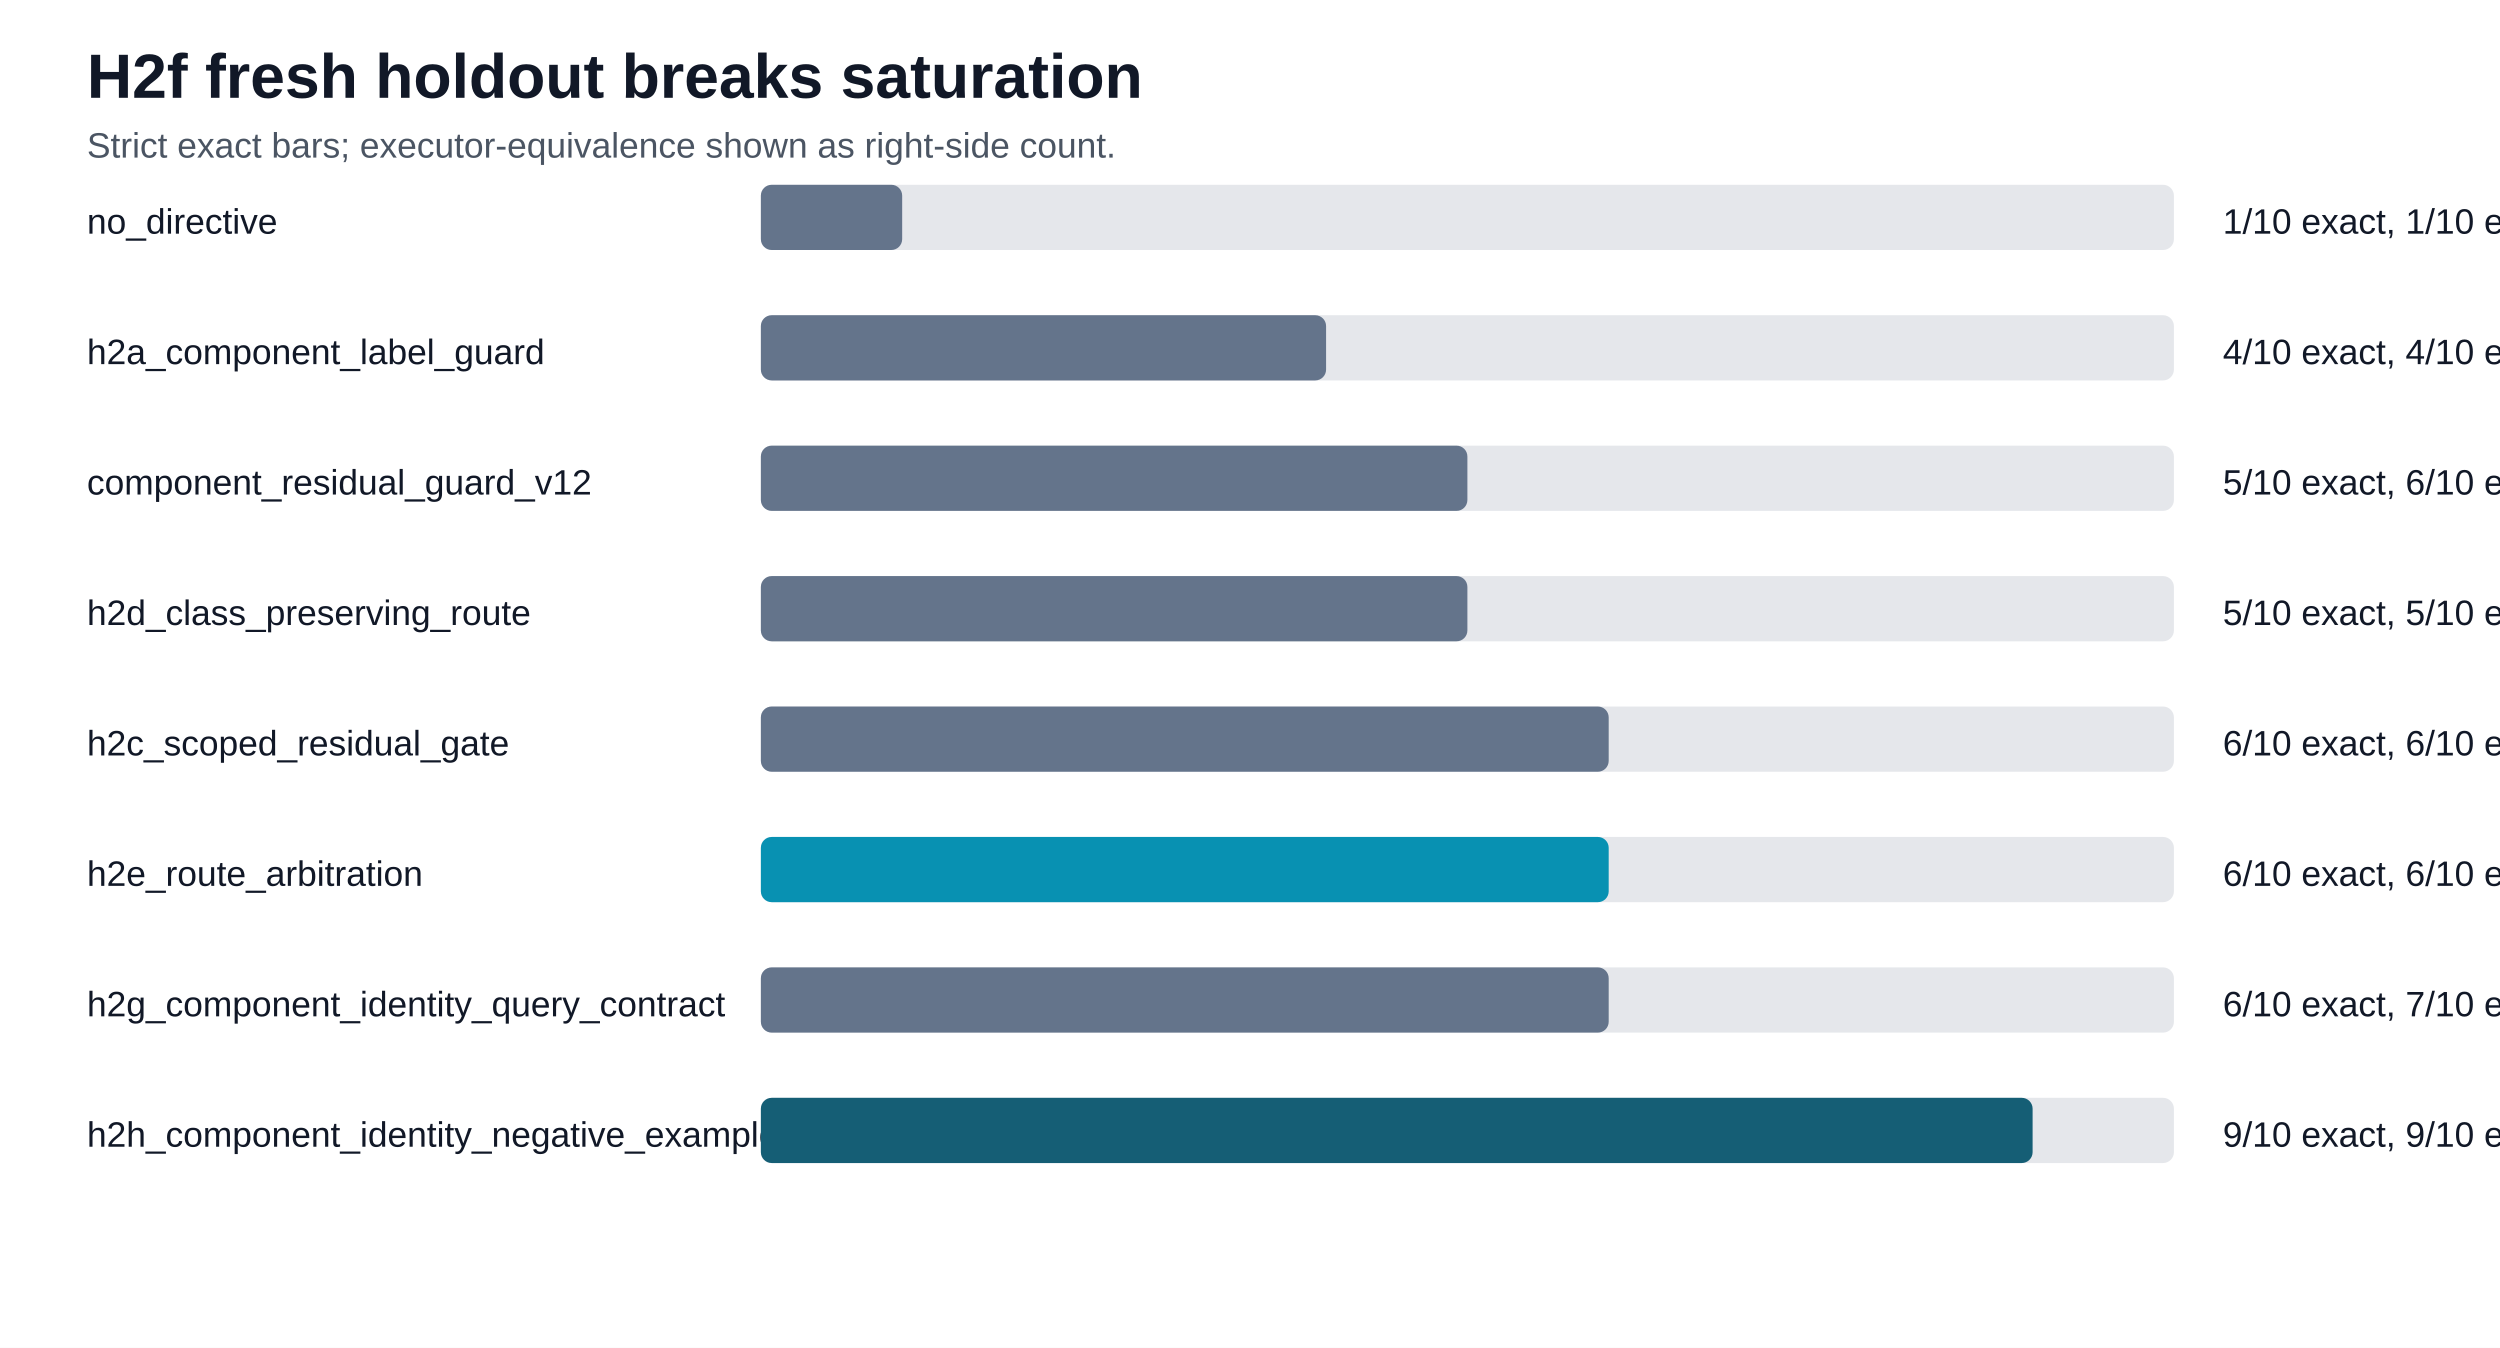
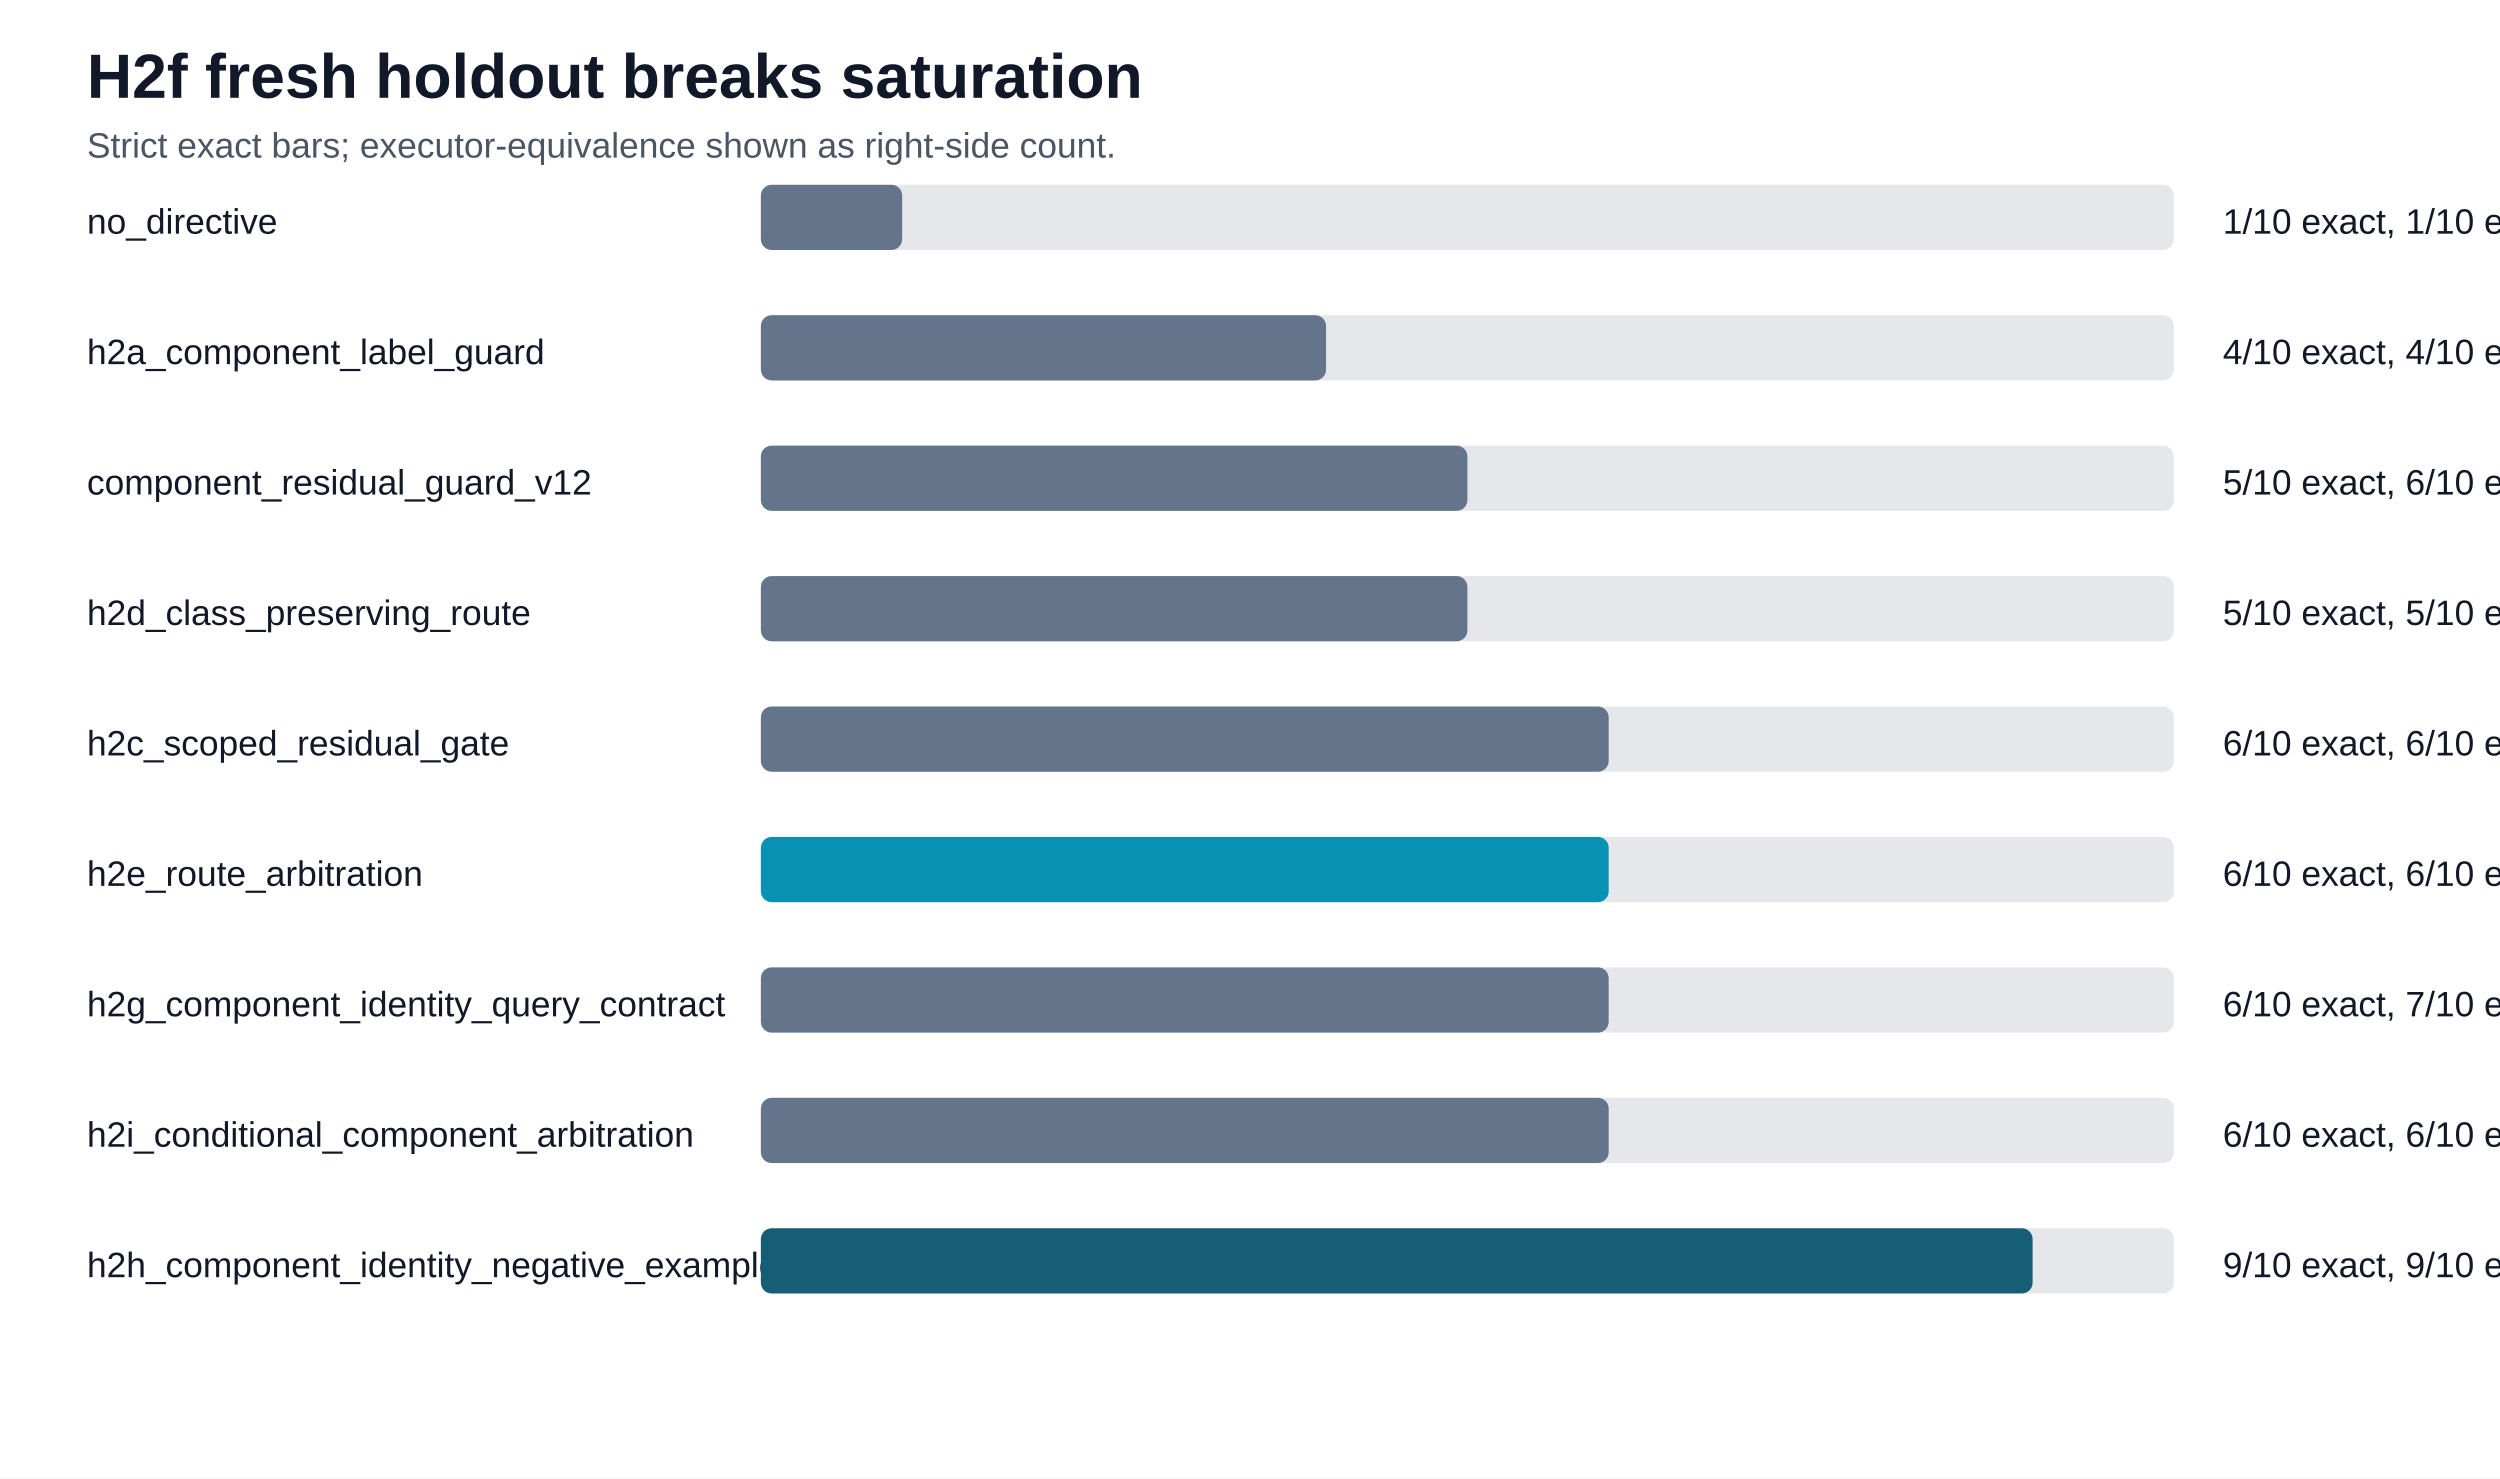
- <svg xmlns="http://www.w3.org/2000/svg" width="920" height="496" viewBox="0 0 920 496" role="img" aria-labelledby="title desc">
-   <rect width="920" height="496" fill="#ffffff" />
+ <svg xmlns="http://www.w3.org/2000/svg" width="920" height="544" viewBox="0 0 920 544" role="img" aria-labelledby="title desc">
+   <rect width="920" height="544" fill="#ffffff" />
  <text x="32" y="36" font-family="Arial, sans-serif" font-size="23" font-weight="700" fill="#111827">H2f fresh holdout breaks saturation</text>
  <text x="32" y="58" font-family="Arial, sans-serif" font-size="13" fill="#4b5563">Strict exact bars; executor-equivalence shown as right-side count.</text>
  <text x="32" y="86" font-family="Arial, sans-serif" font-size="13" fill="#111827">no_directive</text>
  <rect x="280" y="68" width="520" height="24" rx="4" fill="#e5e7eb" />
  <rect x="280" y="68" width="52" height="24" rx="4" fill="#64748b" />
  <text x="818" y="86" font-family="Arial, sans-serif" font-size="13" fill="#111827">1/10 exact, 1/10 exec</text>
  <text x="32" y="134" font-family="Arial, sans-serif" font-size="13" fill="#111827">h2a_component_label_guard</text>
  <rect x="280" y="116" width="520" height="24" rx="4" fill="#e5e7eb" />
  <rect x="280" y="116" width="208" height="24" rx="4" fill="#64748b" />
  <text x="818" y="134" font-family="Arial, sans-serif" font-size="13" fill="#111827">4/10 exact, 4/10 exec</text>
  <text x="32" y="182" font-family="Arial, sans-serif" font-size="13" fill="#111827">component_residual_guard_v12</text>
  <rect x="280" y="164" width="520" height="24" rx="4" fill="#e5e7eb" />
  <rect x="280" y="164" width="260" height="24" rx="4" fill="#64748b" />
  <text x="818" y="182" font-family="Arial, sans-serif" font-size="13" fill="#111827">5/10 exact, 6/10 exec</text>
  <text x="32" y="230" font-family="Arial, sans-serif" font-size="13" fill="#111827">h2d_class_preserving_route</text>
  <rect x="280" y="212" width="520" height="24" rx="4" fill="#e5e7eb" />
  <rect x="280" y="212" width="260" height="24" rx="4" fill="#64748b" />
  <text x="818" y="230" font-family="Arial, sans-serif" font-size="13" fill="#111827">5/10 exact, 5/10 exec</text>
  <text x="32" y="278" font-family="Arial, sans-serif" font-size="13" fill="#111827">h2c_scoped_residual_gate</text>
  <rect x="280" y="260" width="520" height="24" rx="4" fill="#e5e7eb" />
  <rect x="280" y="260" width="312" height="24" rx="4" fill="#64748b" />
  <text x="818" y="278" font-family="Arial, sans-serif" font-size="13" fill="#111827">6/10 exact, 6/10 exec</text>
  <text x="32" y="326" font-family="Arial, sans-serif" font-size="13" fill="#111827">h2e_route_arbitration</text>
  <rect x="280" y="308" width="520" height="24" rx="4" fill="#e5e7eb" />
  <rect x="280" y="308" width="312" height="24" rx="4" fill="#0891b2" />
  <text x="818" y="326" font-family="Arial, sans-serif" font-size="13" fill="#111827">6/10 exact, 6/10 exec</text>
  <text x="32" y="374" font-family="Arial, sans-serif" font-size="13" fill="#111827">h2g_component_identity_query_contract</text>
  <rect x="280" y="356" width="520" height="24" rx="4" fill="#e5e7eb" />
  <rect x="280" y="356" width="312" height="24" rx="4" fill="#64748b" />
  <text x="818" y="374" font-family="Arial, sans-serif" font-size="13" fill="#111827">6/10 exact, 7/10 exec</text>
-   <text x="32" y="422" font-family="Arial, sans-serif" font-size="13" fill="#111827">h2h_component_identity_negative_examples</text>
+   <text x="32" y="422" font-family="Arial, sans-serif" font-size="13" fill="#111827">h2i_conditional_component_arbitration</text>
  <rect x="280" y="404" width="520" height="24" rx="4" fill="#e5e7eb" />
-   <rect x="280" y="404" width="468" height="24" rx="4" fill="#155e75" />
-   <text x="818" y="422" font-family="Arial, sans-serif" font-size="13" fill="#111827">9/10 exact, 9/10 exec</text>
+   <rect x="280" y="404" width="312" height="24" rx="4" fill="#64748b" />
+   <text x="818" y="422" font-family="Arial, sans-serif" font-size="13" fill="#111827">6/10 exact, 6/10 exec</text>
+   <text x="32" y="470" font-family="Arial, sans-serif" font-size="13" fill="#111827">h2h_component_identity_negative_examples</text>
+   <rect x="280" y="452" width="520" height="24" rx="4" fill="#e5e7eb" />
+   <rect x="280" y="452" width="468" height="24" rx="4" fill="#155e75" />
+   <text x="818" y="470" font-family="Arial, sans-serif" font-size="13" fill="#111827">9/10 exact, 9/10 exec</text>
</svg>
